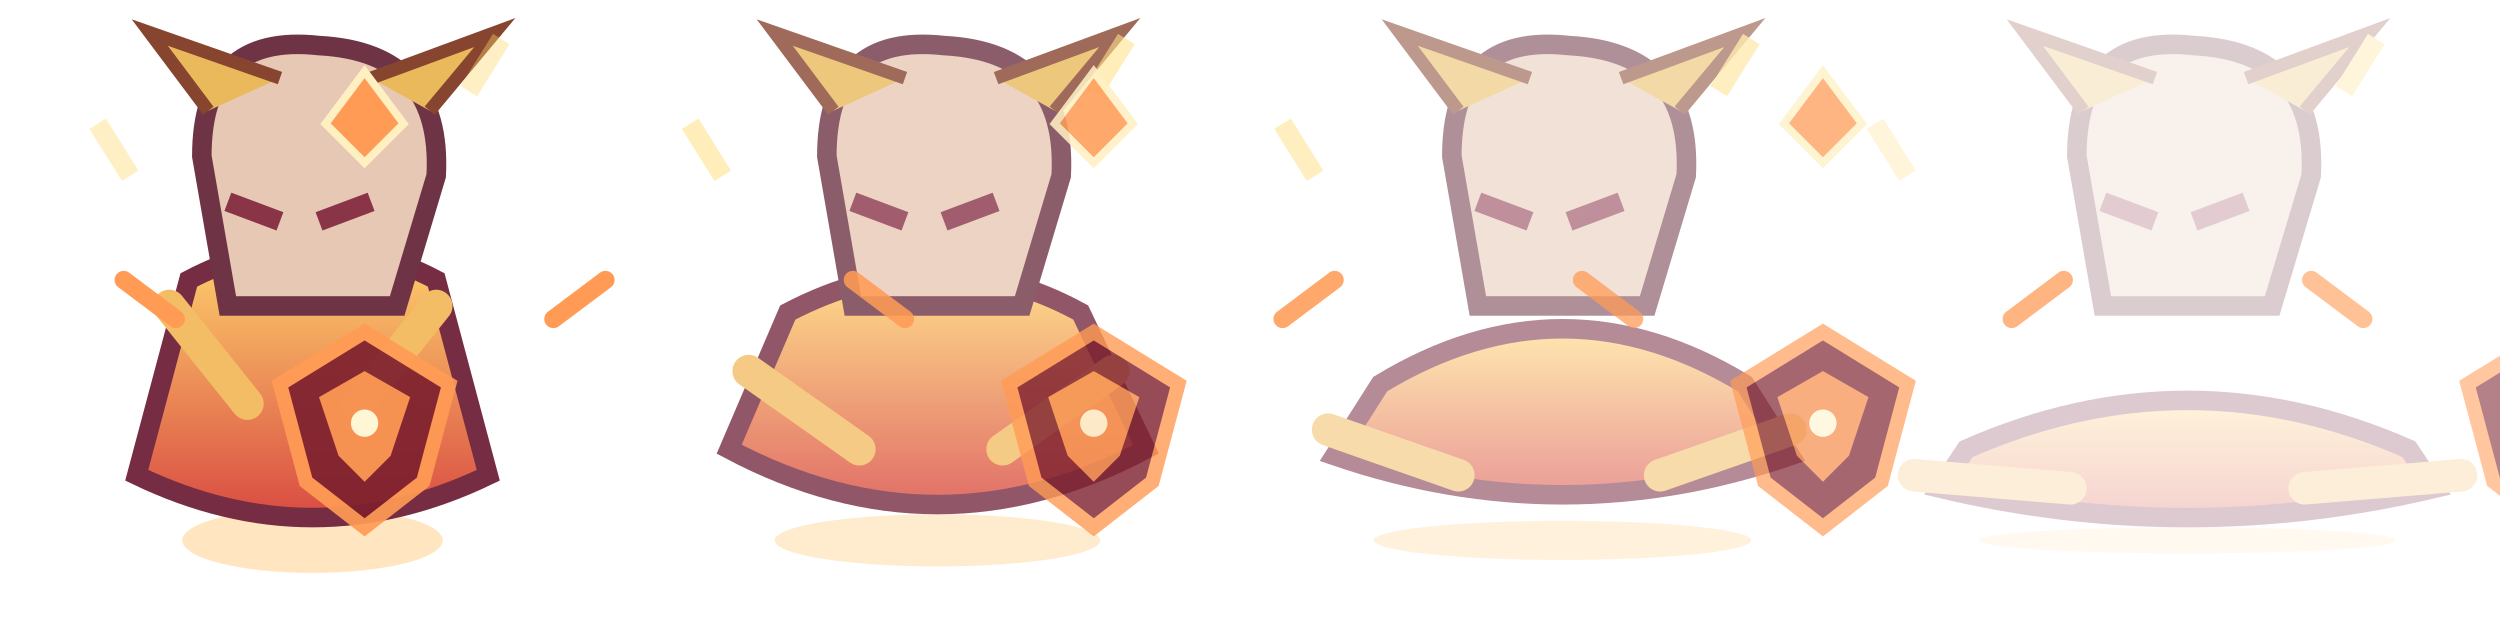
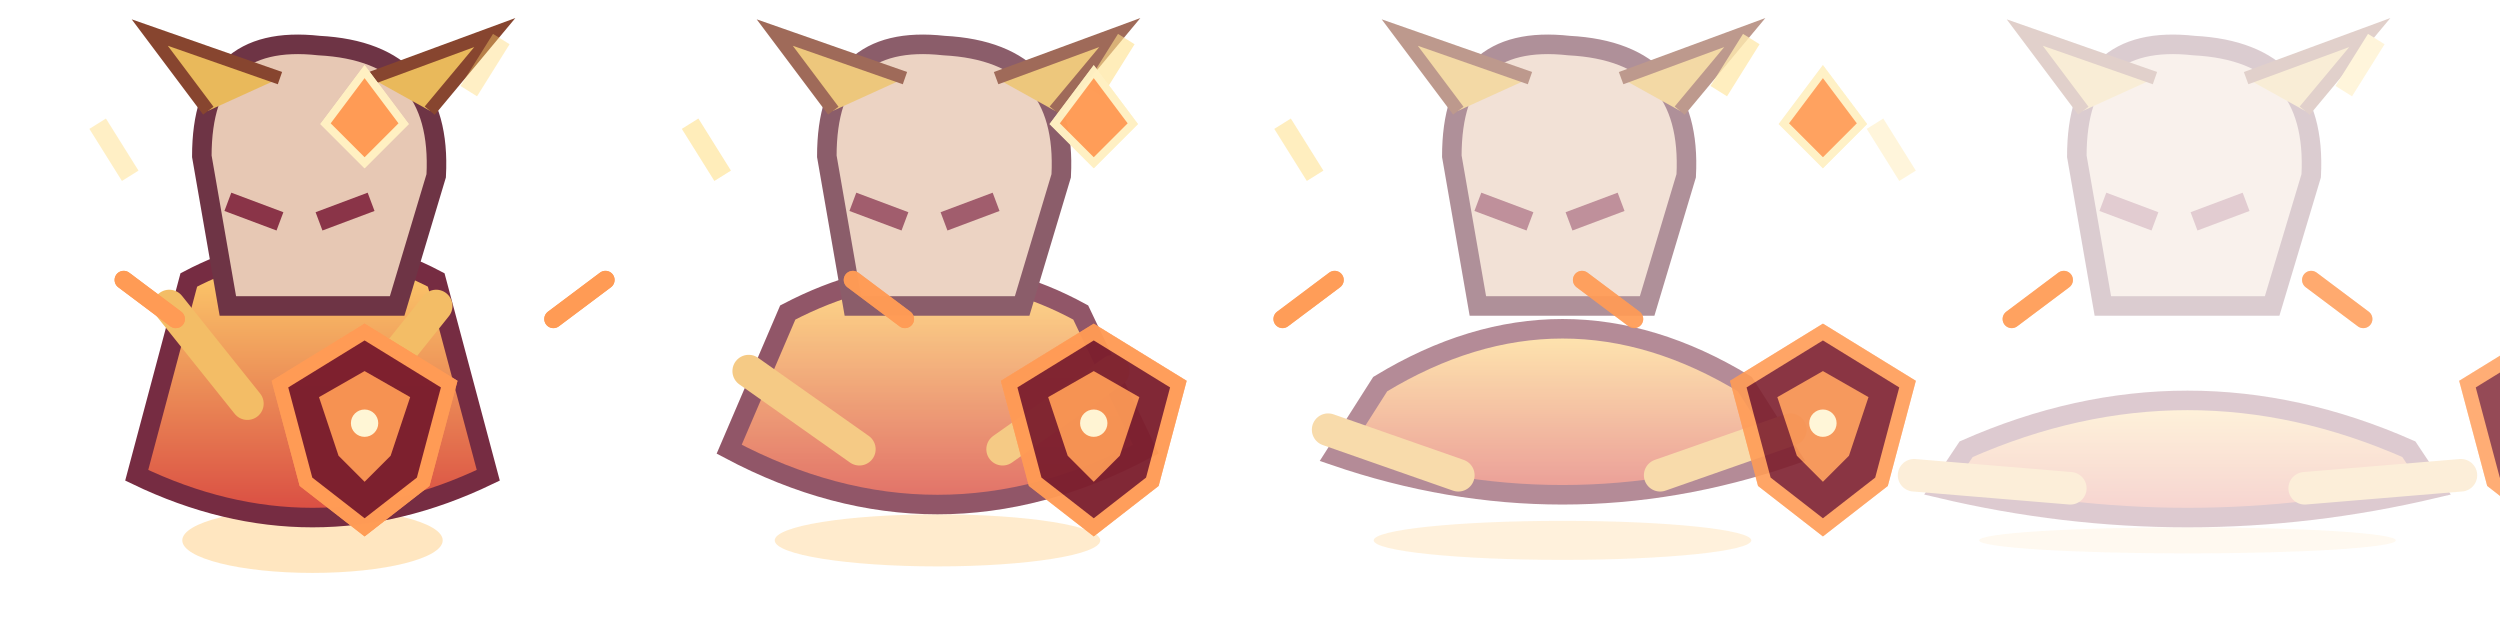
<svg xmlns="http://www.w3.org/2000/svg" viewBox="0 0 384 96">
  <defs>
    <linearGradient id="d" x2="0" y2="1">
      <stop stop-color="#ffd36d" />
      <stop offset="1" stop-color="#d94b42" />
    </linearGradient>
  </defs>
  <g transform="translate(0,0)" opacity="1">
    <ellipse cx="48" cy="83" rx="20" ry="5" fill="#ffb84a" opacity=".35" />
    <path d="M29 43Q48 33 67 43L75 73Q48 86 21 73Z" fill="url(#d)" stroke="#762c42" stroke-width="3" />
    <path d="M31 24Q31 5 49 7Q68 8 67 27L61 47 35 47Z" fill="#e7c8b4" stroke="#6e3445" stroke-width="3" />
    <path d="M32 17 23 5 43 12M66 17 76 5 57 12" fill="#e9b95b" stroke="#87452f" stroke-width="2" />
    <path d="M35 31l8 3m14-3-8 3" stroke="#8a3448" stroke-width="3" />
    <path d="M26 47l12 15M67 47l-12 15" stroke="#f3bd66" stroke-width="5" stroke-linecap="round" />
    <path d="M20 27l-5 -8m57 -5 5 -8" stroke="#ffd86e" stroke-width="3" opacity="0.4" />
  </g>
  <g transform="translate(96,0)" opacity="0.8">
    <ellipse cx="48" cy="83" rx="25" ry="4" fill="#ffb84a" opacity=".35" />
    <path d="M25 48Q48 36 70 48L80 69Q48 86 16 69Z" fill="url(#d)" stroke="#762c42" stroke-width="3" />
    <path d="M31 24Q31 5 49 7Q68 8 67 27L61 47 35 47Z" fill="#e7c8b4" stroke="#6e3445" stroke-width="3" />
    <path d="M32 17 23 5 43 12M66 17 76 5 57 12" fill="#e9b95b" stroke="#87452f" stroke-width="2" />
    <path d="M35 31l8 3m14-3-8 3" stroke="#8a3448" stroke-width="3" />
    <path d="M19 57l17 12M75 57l-17 12" stroke="#f3bd66" stroke-width="5" stroke-linecap="round" />
    <path d="M15 27l-5 -8m62 -5 5 -8" stroke="#ffd86e" stroke-width="3" opacity="0.6" />
  </g>
  <g transform="translate(192,0)" opacity="0.55">
    <ellipse cx="48" cy="83" rx="29" ry="3" fill="#ffb84a" opacity=".35" />
    <path d="M20 59Q48 42 76 59L83 70Q48 82 13 70Z" fill="url(#d)" stroke="#762c42" stroke-width="3" />
    <path d="M31 24Q31 5 49 7Q68 8 67 27L61 47 35 47Z" fill="#e7c8b4" stroke="#6e3445" stroke-width="3" />
    <path d="M32 17 23 5 43 12M66 17 76 5 57 12" fill="#e9b95b" stroke="#87452f" stroke-width="2" />
    <path d="M35 31l8 3m14-3-8 3" stroke="#8a3448" stroke-width="3" />
    <path d="M12 66l20 7M83 66l-20 7" stroke="#f3bd66" stroke-width="5" stroke-linecap="round" />
    <path d="M10 27l-5 -8m67 -5 5 -8" stroke="#ffd86e" stroke-width="3" opacity="0.8" />
  </g>
  <g transform="translate(288,0)" opacity="0.25">
    <ellipse cx="48" cy="83" rx="32" ry="2" fill="#ffb84a" opacity=".35" />
    <path d="M14 69Q48 54 82 69L86 75Q48 84 10 75Z" fill="url(#d)" stroke="#762c42" stroke-width="3" />
    <path d="M31 24Q31 5 49 7Q68 8 67 27L61 47 35 47Z" fill="#e7c8b4" stroke="#6e3445" stroke-width="3" />
    <path d="M32 17 23 5 43 12M66 17 76 5 57 12" fill="#e9b95b" stroke="#87452f" stroke-width="2" />
    <path d="M35 31l8 3m14-3-8 3" stroke="#8a3448" stroke-width="3" />
    <path d="M6 73l24 2M90 73l-24 2" stroke="#f3bd66" stroke-width="5" stroke-linecap="round" />
    <path d="M5 27l-5 -8m72 -5 5 -8" stroke="#ffd86e" stroke-width="3" opacity="1" />
  </g>
  <g transform="translate(0,0)" opacity="1">
    <path d="M43 59 56 51 69 59 65 74 56 81 47 74Z" fill="#7d202e" stroke="#ff9b55" stroke-width="2.2" opacity=".92" />
    <path d="M49 61 56 57 63 61 60 70 56 74 52 70Z" fill="#ff9b55" opacity=".92" />
    <path d="M50 19 56 11 62 19 56 25Z" fill="#ff9b55" stroke="#fff0c2" stroke-width="1.2" />
    <path d="M27 49 19 43M85 49 93 43" stroke="#ff9b55" stroke-width="2.8" stroke-linecap="round" />
    <circle cx="56" cy="65" r="2.1" fill="#fff6d5" />
  </g>
  <g transform="translate(112,0)" opacity="0.87">
    <path d="M43 59 56 51 69 59 65 74 56 81 47 74Z" fill="#7d202e" stroke="#ff9b55" stroke-width="2.2" opacity=".92" />
    <path d="M49 61 56 57 63 61 60 70 56 74 52 70Z" fill="#ff9b55" opacity=".92" />
    <path d="M50 19 56 11 62 19 56 25Z" fill="#ff9b55" stroke="#fff0c2" stroke-width="1.2" />
    <path d="M27 49 19 43M85 49 93 43" stroke="#ff9b55" stroke-width="2.8" stroke-linecap="round" />
    <circle cx="56" cy="65" r="2.1" fill="#fff6d5" />
  </g>
  <g transform="translate(224,0)" opacity="0.74">
    <path d="M43 59 56 51 69 59 65 74 56 81 47 74Z" fill="#7d202e" stroke="#ff9b55" stroke-width="2.2" opacity=".92" />
    <path d="M49 61 56 57 63 61 60 70 56 74 52 70Z" fill="#ff9b55" opacity=".92" />
    <path d="M50 19 56 11 62 19 56 25Z" fill="#ff9b55" stroke="#fff0c2" stroke-width="1.2" />
    <path d="M27 49 19 43M85 49 93 43" stroke="#ff9b55" stroke-width="2.8" stroke-linecap="round" />
    <circle cx="56" cy="65" r="2.1" fill="#fff6d5" />
  </g>
  <g transform="translate(336,0)" opacity="0.61">
    <path d="M43 59 56 51 69 59 65 74 56 81 47 74Z" fill="#7d202e" stroke="#ff9b55" stroke-width="2.2" opacity=".92" />
    <path d="M49 61 56 57 63 61 60 70 56 74 52 70Z" fill="#ff9b55" opacity=".92" />
    <path d="M50 19 56 11 62 19 56 25Z" fill="#ff9b55" stroke="#fff0c2" stroke-width="1.2" />
    <path d="M27 49 19 43M85 49 93 43" stroke="#ff9b55" stroke-width="2.8" stroke-linecap="round" />
    <circle cx="56" cy="65" r="2.1" fill="#fff6d5" />
  </g>
+   <g transform="translate(0,0)" opacity="1">
+     <path d="M43 59 56 51 69 59 65 74 56 81 47 74Z" fill="#7d202e" stroke="#ff9b55" stroke-width="2.2" opacity=".92" />
+     <path d="M49 61 56 57 63 61 60 70 56 74 52 70Z" fill="#ff9b55" opacity=".92" />
+     <path d="M50 19 56 11 62 19 56 25Z" fill="#ff9b55" stroke="#fff0c2" stroke-width="1.2" />
+     <path d="M27 49 19 43M85 49 93 43" stroke="#ff9b55" stroke-width="2.8" stroke-linecap="round" />
+     <circle cx="56" cy="65" r="2.1" fill="#fff6d5" />
+   </g>
+   <g transform="translate(112,0)" opacity="0.87">
+     <path d="M43 59 56 51 69 59 65 74 56 81 47 74Z" fill="#7d202e" stroke="#ff9b55" stroke-width="2.2" opacity=".92" />
+     <path d="M49 61 56 57 63 61 60 70 56 74 52 70Z" fill="#ff9b55" opacity=".92" />
+     <path d="M50 19 56 11 62 19 56 25Z" fill="#ff9b55" stroke="#fff0c2" stroke-width="1.2" />
+     <path d="M27 49 19 43M85 49 93 43" stroke="#ff9b55" stroke-width="2.8" stroke-linecap="round" />
+     <circle cx="56" cy="65" r="2.1" fill="#fff6d5" />
+   </g>
+   <g transform="translate(224,0)" opacity="0.74">
+     <path d="M43 59 56 51 69 59 65 74 56 81 47 74Z" fill="#7d202e" stroke="#ff9b55" stroke-width="2.2" opacity=".92" />
+     <path d="M49 61 56 57 63 61 60 70 56 74 52 70Z" fill="#ff9b55" opacity=".92" />
+     <path d="M50 19 56 11 62 19 56 25Z" fill="#ff9b55" stroke="#fff0c2" stroke-width="1.2" />
+     <path d="M27 49 19 43M85 49 93 43" stroke="#ff9b55" stroke-width="2.8" stroke-linecap="round" />
+     <circle cx="56" cy="65" r="2.1" fill="#fff6d5" />
+   </g>
+   <g transform="translate(336,0)" opacity="0.61">
+     <path d="M43 59 56 51 69 59 65 74 56 81 47 74Z" fill="#7d202e" stroke="#ff9b55" stroke-width="2.2" opacity=".92" />
+     <path d="M49 61 56 57 63 61 60 70 56 74 52 70Z" fill="#ff9b55" opacity=".92" />
+     <path d="M50 19 56 11 62 19 56 25Z" fill="#ff9b55" stroke="#fff0c2" stroke-width="1.2" />
+     <path d="M27 49 19 43M85 49 93 43" stroke="#ff9b55" stroke-width="2.8" stroke-linecap="round" />
+     <circle cx="56" cy="65" r="2.1" fill="#fff6d5" />
+   </g>
</svg>
